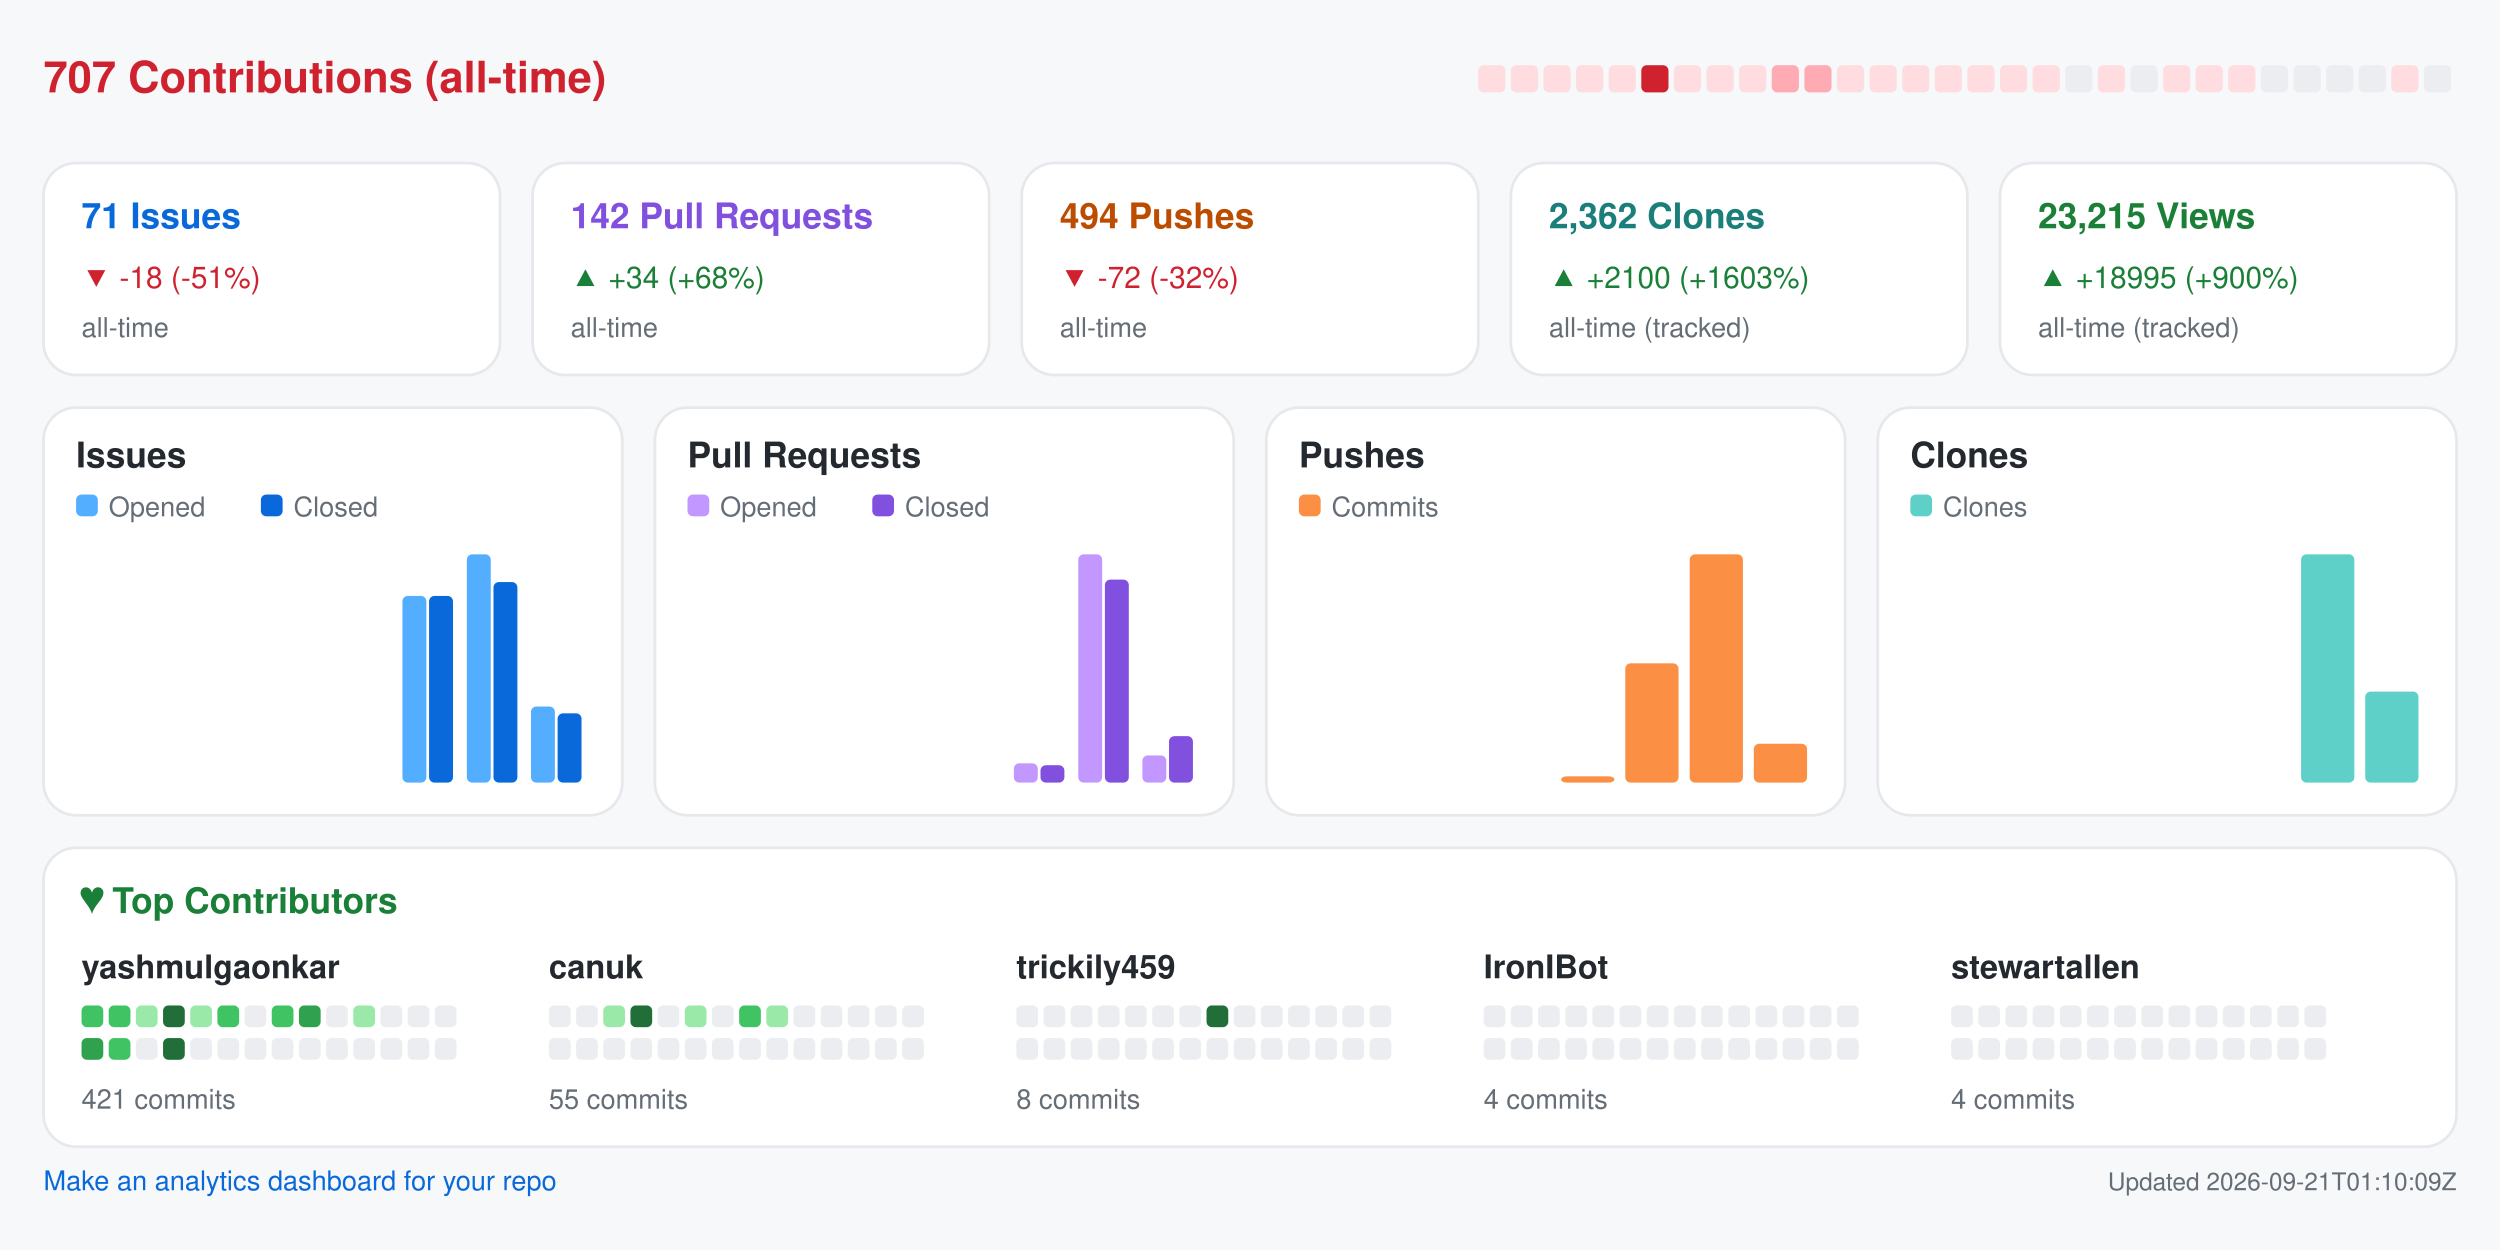
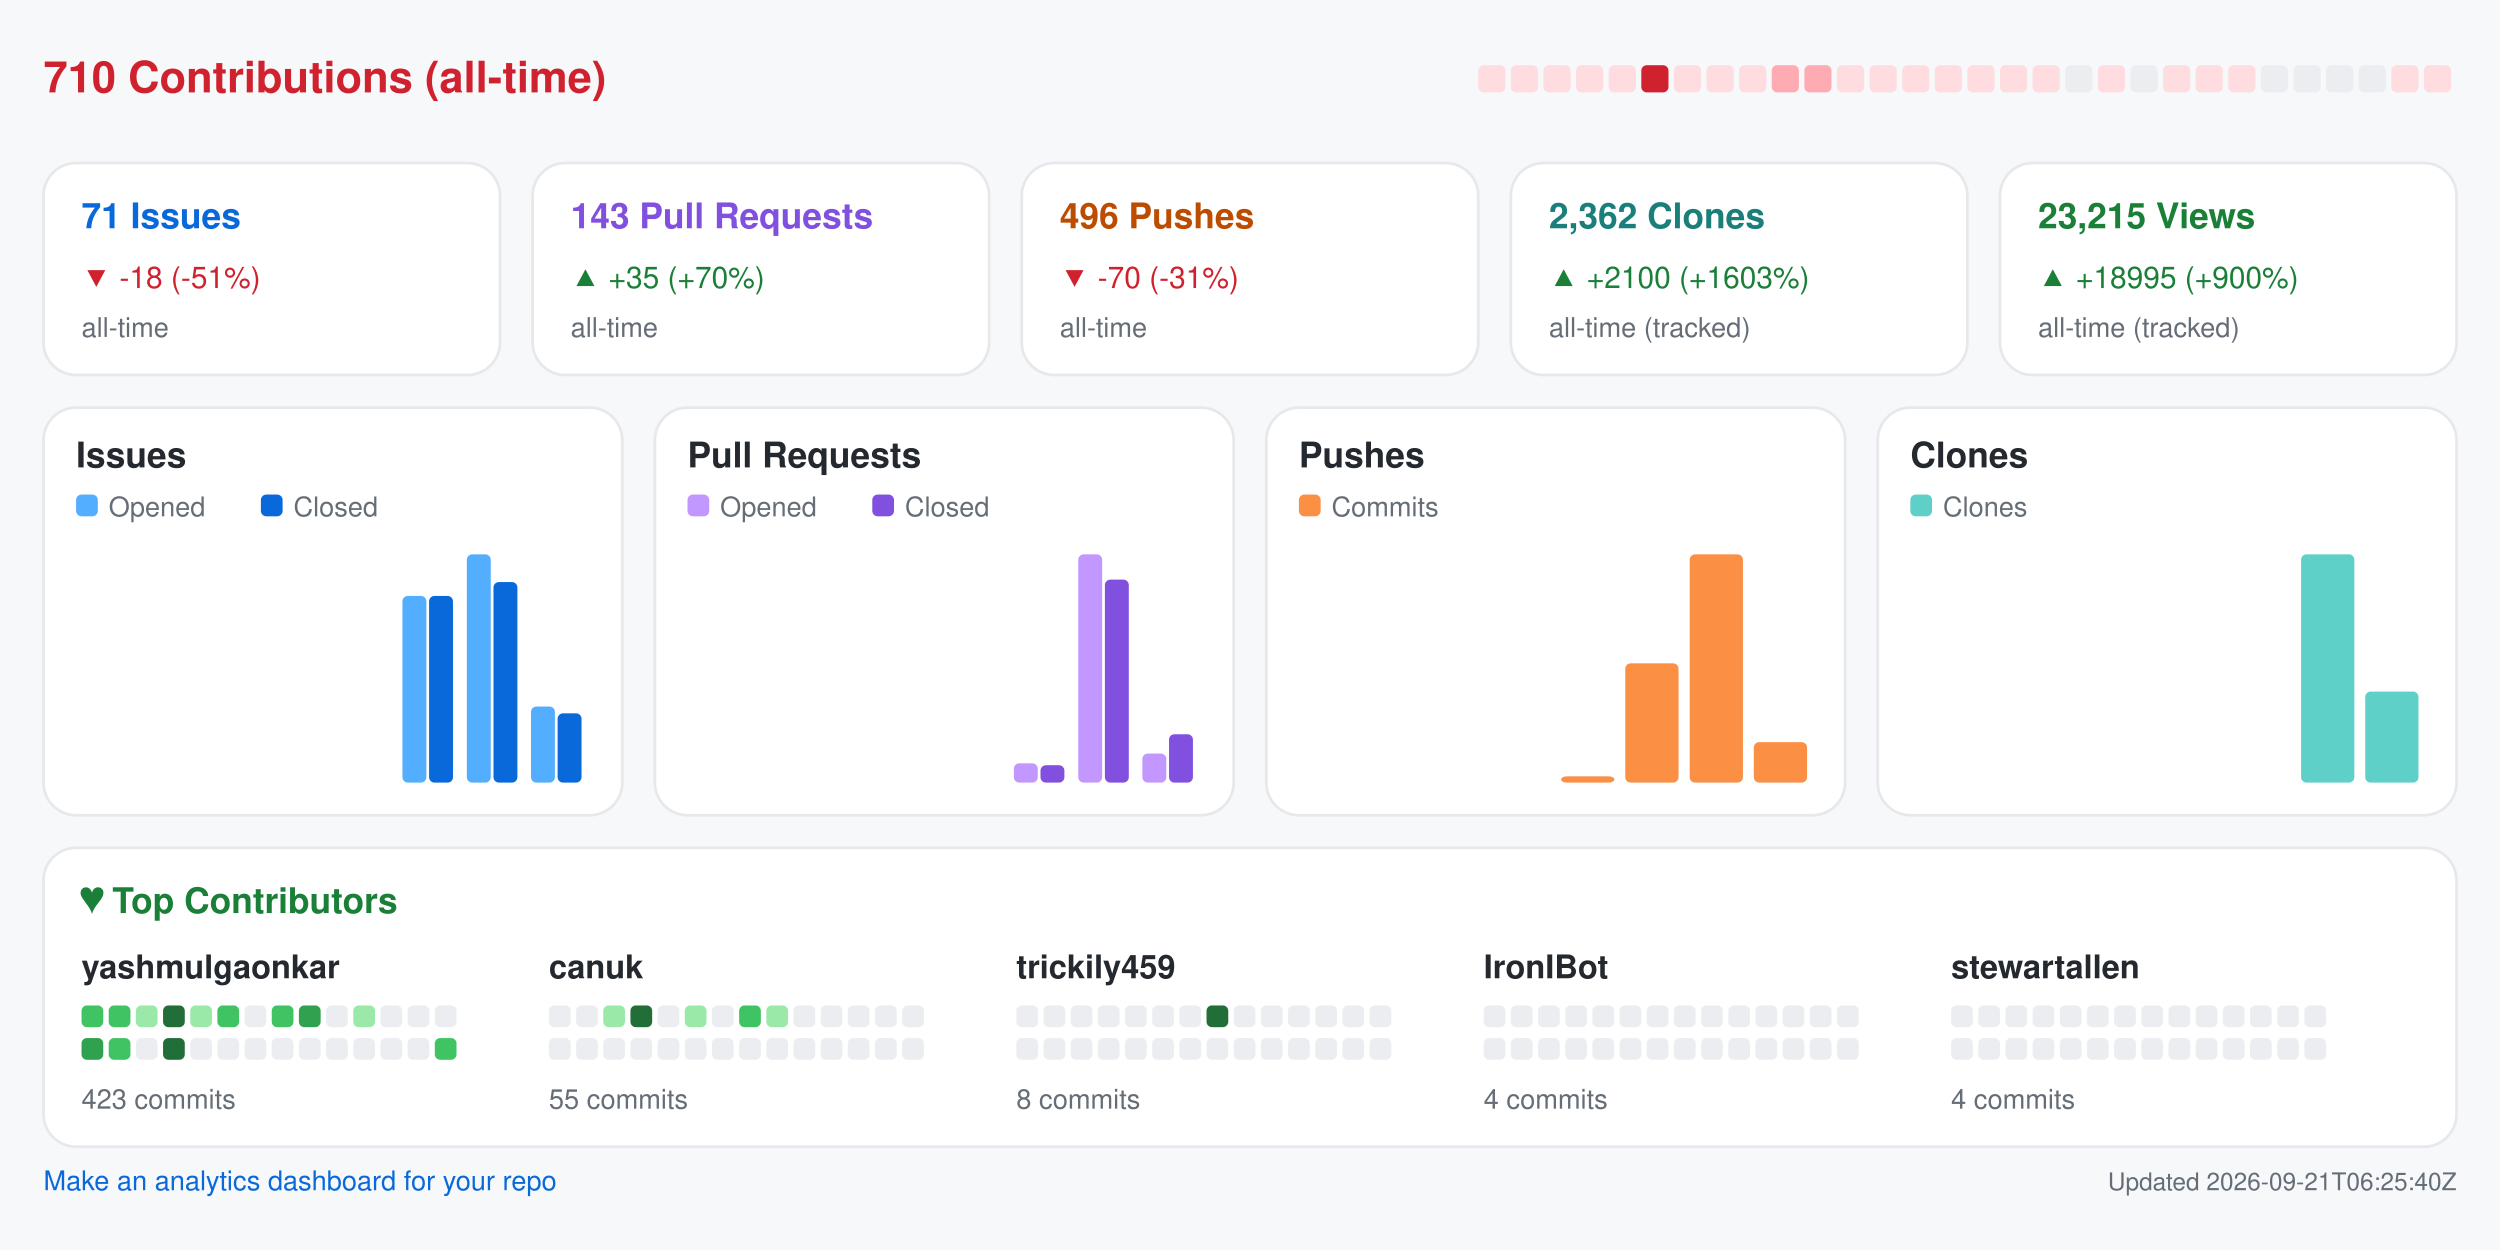
<svg xmlns="http://www.w3.org/2000/svg" width="920" height="460" viewBox="0 0 920 460" role="img" aria-label="Repository analytics for yashmulgaonkar/FlightScnr_Pi">
  <rect x="0.0" y="0.0" width="920.0" height="460.0" rx="0" fill="#f6f8fa" />
-   <text x="16.0" y="34.0" fill="#cf222e" font-size="16" font-family="-apple-system,BlinkMacSystemFont,Segoe UI,Helvetica,Arial,sans-serif" font-weight="600" text-anchor="start">707 Contributions (all-time)</text>
+   <text x="16.0" y="34.0" fill="#cf222e" font-size="16" font-family="-apple-system,BlinkMacSystemFont,Segoe UI,Helvetica,Arial,sans-serif" font-weight="600" text-anchor="start">710 Contributions (all-time)</text>
  <rect x="544.0" y="24.0" width="10.0" height="10.0" rx="2" fill="#ffdce0" />
  <rect x="556.0" y="24.0" width="10.0" height="10.0" rx="2" fill="#ffdce0" />
  <rect x="568.0" y="24.0" width="10.0" height="10.0" rx="2" fill="#ffdce0" />
  <rect x="580.0" y="24.0" width="10.0" height="10.0" rx="2" fill="#ffdce0" />
  <rect x="592.0" y="24.0" width="10.0" height="10.0" rx="2" fill="#ffdce0" />
  <rect x="604.0" y="24.0" width="10.0" height="10.0" rx="2" fill="#cf222e" />
  <rect x="616.0" y="24.0" width="10.0" height="10.0" rx="2" fill="#ffdce0" />
  <rect x="628.0" y="24.0" width="10.0" height="10.0" rx="2" fill="#ffdce0" />
  <rect x="640.0" y="24.0" width="10.0" height="10.0" rx="2" fill="#ffdce0" />
  <rect x="652.0" y="24.0" width="10.0" height="10.0" rx="2" fill="#ffabb3" />
  <rect x="664.0" y="24.0" width="10.0" height="10.0" rx="2" fill="#ffabb3" />
  <rect x="676.0" y="24.0" width="10.0" height="10.0" rx="2" fill="#ffdce0" />
  <rect x="688.0" y="24.0" width="10.0" height="10.0" rx="2" fill="#ffdce0" />
  <rect x="700.0" y="24.0" width="10.0" height="10.0" rx="2" fill="#ffdce0" />
  <rect x="712.0" y="24.0" width="10.0" height="10.0" rx="2" fill="#ffdce0" />
  <rect x="724.0" y="24.0" width="10.0" height="10.0" rx="2" fill="#ffdce0" />
  <rect x="736.0" y="24.0" width="10.0" height="10.0" rx="2" fill="#ffdce0" />
  <rect x="748.0" y="24.0" width="10.0" height="10.0" rx="2" fill="#ffdce0" />
  <rect x="760.0" y="24.0" width="10.0" height="10.0" rx="2" fill="#ebedf0" />
  <rect x="772.0" y="24.0" width="10.0" height="10.0" rx="2" fill="#ffdce0" />
  <rect x="784.0" y="24.0" width="10.0" height="10.0" rx="2" fill="#ebedf0" />
  <rect x="796.0" y="24.0" width="10.0" height="10.0" rx="2" fill="#ffdce0" />
  <rect x="808.0" y="24.0" width="10.0" height="10.0" rx="2" fill="#ffdce0" />
  <rect x="820.0" y="24.0" width="10.0" height="10.0" rx="2" fill="#ffdce0" />
  <rect x="832.0" y="24.0" width="10.0" height="10.0" rx="2" fill="#ebedf0" />
  <rect x="844.0" y="24.0" width="10.0" height="10.0" rx="2" fill="#ebedf0" />
  <rect x="856.0" y="24.0" width="10.0" height="10.0" rx="2" fill="#ebedf0" />
  <rect x="868.0" y="24.0" width="10.0" height="10.0" rx="2" fill="#ebedf0" />
  <rect x="880.0" y="24.0" width="10.0" height="10.0" rx="2" fill="#ffdce0" />
-   <rect x="892.0" y="24.0" width="10.0" height="10.0" rx="2" fill="#ebedf0" />
+   <rect x="892.0" y="24.0" width="10.0" height="10.0" rx="2" fill="#ffdce0" />
  <rect x="16.0" y="60.0" width="168.0" height="78.0" rx="12" fill="#ffffff" stroke="#e6e8eb" />
  <text x="30.0" y="84.0" fill="#0969da" font-size="13" font-family="-apple-system,BlinkMacSystemFont,Segoe UI,Helvetica,Arial,sans-serif" font-weight="600" text-anchor="start">71 Issues</text>
  <text x="30.0" y="106.0" fill="#cf222e" font-size="11" font-family="-apple-system,BlinkMacSystemFont,Segoe UI,Helvetica,Arial,sans-serif" font-weight="400" text-anchor="start">▼ -18 (-51%)</text>
  <text x="30.0" y="124.0" fill="#656d76" font-size="10" font-family="-apple-system,BlinkMacSystemFont,Segoe UI,Helvetica,Arial,sans-serif" font-weight="400" text-anchor="start">all-time</text>
  <rect x="196.0" y="60.0" width="168.0" height="78.0" rx="12" fill="#ffffff" stroke="#e6e8eb" />
-   <text x="210.0" y="84.0" fill="#8250df" font-size="13" font-family="-apple-system,BlinkMacSystemFont,Segoe UI,Helvetica,Arial,sans-serif" font-weight="600" text-anchor="start">142 Pull Requests</text>
-   <text x="210.0" y="106.0" fill="#1a7f37" font-size="11" font-family="-apple-system,BlinkMacSystemFont,Segoe UI,Helvetica,Arial,sans-serif" font-weight="400" text-anchor="start">▲ +34 (+68%)</text>
+   <text x="210.0" y="84.0" fill="#8250df" font-size="13" font-family="-apple-system,BlinkMacSystemFont,Segoe UI,Helvetica,Arial,sans-serif" font-weight="600" text-anchor="start">143 Pull Requests</text>
+   <text x="210.0" y="106.0" fill="#1a7f37" font-size="11" font-family="-apple-system,BlinkMacSystemFont,Segoe UI,Helvetica,Arial,sans-serif" font-weight="400" text-anchor="start">▲ +35 (+70%)</text>
  <text x="210.0" y="124.0" fill="#656d76" font-size="10" font-family="-apple-system,BlinkMacSystemFont,Segoe UI,Helvetica,Arial,sans-serif" font-weight="400" text-anchor="start">all-time</text>
  <rect x="376.0" y="60.0" width="168.0" height="78.0" rx="12" fill="#ffffff" stroke="#e6e8eb" />
-   <text x="390.0" y="84.0" fill="#bc4c00" font-size="13" font-family="-apple-system,BlinkMacSystemFont,Segoe UI,Helvetica,Arial,sans-serif" font-weight="600" text-anchor="start">494 Pushes</text>
-   <text x="390.0" y="106.0" fill="#cf222e" font-size="11" font-family="-apple-system,BlinkMacSystemFont,Segoe UI,Helvetica,Arial,sans-serif" font-weight="400" text-anchor="start">▼ -72 (-32%)</text>
+   <text x="390.0" y="84.0" fill="#bc4c00" font-size="13" font-family="-apple-system,BlinkMacSystemFont,Segoe UI,Helvetica,Arial,sans-serif" font-weight="600" text-anchor="start">496 Pushes</text>
+   <text x="390.0" y="106.0" fill="#cf222e" font-size="11" font-family="-apple-system,BlinkMacSystemFont,Segoe UI,Helvetica,Arial,sans-serif" font-weight="400" text-anchor="start">▼ -70 (-31%)</text>
  <text x="390.0" y="124.0" fill="#656d76" font-size="10" font-family="-apple-system,BlinkMacSystemFont,Segoe UI,Helvetica,Arial,sans-serif" font-weight="400" text-anchor="start">all-time</text>
  <rect x="556.0" y="60.0" width="168.0" height="78.0" rx="12" fill="#ffffff" stroke="#e6e8eb" />
  <text x="570.0" y="84.0" fill="#1a7f7a" font-size="13" font-family="-apple-system,BlinkMacSystemFont,Segoe UI,Helvetica,Arial,sans-serif" font-weight="600" text-anchor="start">2,362 Clones</text>
  <text x="570.0" y="106.0" fill="#1a7f37" font-size="11" font-family="-apple-system,BlinkMacSystemFont,Segoe UI,Helvetica,Arial,sans-serif" font-weight="400" text-anchor="start">▲ +2100 (+1603%)</text>
  <text x="570.0" y="124.0" fill="#656d76" font-size="10" font-family="-apple-system,BlinkMacSystemFont,Segoe UI,Helvetica,Arial,sans-serif" font-weight="400" text-anchor="start">all-time (tracked)</text>
  <rect x="736.0" y="60.0" width="168.0" height="78.0" rx="12" fill="#ffffff" stroke="#e6e8eb" />
  <text x="750.0" y="84.0" fill="#1a7f37" font-size="13" font-family="-apple-system,BlinkMacSystemFont,Segoe UI,Helvetica,Arial,sans-serif" font-weight="600" text-anchor="start">23,215 Views</text>
  <text x="750.0" y="106.0" fill="#1a7f37" font-size="11" font-family="-apple-system,BlinkMacSystemFont,Segoe UI,Helvetica,Arial,sans-serif" font-weight="400" text-anchor="start">▲ +18995 (+900%)</text>
  <text x="750.0" y="124.0" fill="#656d76" font-size="10" font-family="-apple-system,BlinkMacSystemFont,Segoe UI,Helvetica,Arial,sans-serif" font-weight="400" text-anchor="start">all-time (tracked)</text>
  <rect x="16.0" y="150.0" width="213.0" height="150.0" rx="12" fill="#ffffff" stroke="#e6e8eb" />
  <text x="28.0" y="172.0" fill="#24292f" font-size="13" font-family="-apple-system,BlinkMacSystemFont,Segoe UI,Helvetica,Arial,sans-serif" font-weight="600" text-anchor="start">Issues</text>
  <rect x="28.0" y="182.0" width="8.0" height="8.0" rx="2" fill="#54aeff" />
  <text x="40.0" y="190.0" fill="#656d76" font-size="10" font-family="-apple-system,BlinkMacSystemFont,Segoe UI,Helvetica,Arial,sans-serif" font-weight="400" text-anchor="start">Opened</text>
  <rect x="96.0" y="182.0" width="8.0" height="8.0" rx="2" fill="#0969da" />
  <text x="108.0" y="190.0" fill="#656d76" font-size="10" font-family="-apple-system,BlinkMacSystemFont,Segoe UI,Helvetica,Arial,sans-serif" font-weight="400" text-anchor="start">Closed</text>
  <rect x="30.0" y="288.0" width="8.8" height="0.0" rx="2" fill="#54aeff" />
  <rect x="39.8" y="288.0" width="8.8" height="0.0" rx="2" fill="#0969da" />
  <rect x="53.6" y="288.0" width="8.8" height="0.0" rx="2" fill="#54aeff" />
  <rect x="63.4" y="288.0" width="8.8" height="0.0" rx="2" fill="#0969da" />
  <rect x="77.2" y="288.0" width="8.8" height="0.0" rx="2" fill="#54aeff" />
  <rect x="87.1" y="288.0" width="8.8" height="0.0" rx="2" fill="#0969da" />
  <rect x="100.9" y="288.0" width="8.8" height="0.0" rx="2" fill="#54aeff" />
  <rect x="110.7" y="288.0" width="8.8" height="0.0" rx="2" fill="#0969da" />
  <rect x="124.5" y="288.0" width="8.8" height="0.0" rx="2" fill="#54aeff" />
  <rect x="134.3" y="288.0" width="8.8" height="0.0" rx="2" fill="#0969da" />
  <rect x="148.1" y="219.3" width="8.8" height="68.7" rx="2" fill="#54aeff" />
  <rect x="157.9" y="219.3" width="8.8" height="68.7" rx="2" fill="#0969da" />
  <rect x="171.8" y="204.0" width="8.8" height="84.0" rx="2" fill="#54aeff" />
  <rect x="181.6" y="214.2" width="8.8" height="73.8" rx="2" fill="#0969da" />
  <rect x="195.4" y="260.0" width="8.8" height="28.0" rx="2" fill="#54aeff" />
  <rect x="205.2" y="262.5" width="8.8" height="25.5" rx="2" fill="#0969da" />
  <rect x="241.0" y="150.0" width="213.0" height="150.0" rx="12" fill="#ffffff" stroke="#e6e8eb" />
  <text x="253.0" y="172.0" fill="#24292f" font-size="13" font-family="-apple-system,BlinkMacSystemFont,Segoe UI,Helvetica,Arial,sans-serif" font-weight="600" text-anchor="start">Pull Requests</text>
  <rect x="253.0" y="182.0" width="8.0" height="8.0" rx="2" fill="#c297ff" />
  <text x="265.0" y="190.0" fill="#656d76" font-size="10" font-family="-apple-system,BlinkMacSystemFont,Segoe UI,Helvetica,Arial,sans-serif" font-weight="400" text-anchor="start">Opened</text>
  <rect x="321.0" y="182.0" width="8.0" height="8.0" rx="2" fill="#8250df" />
  <text x="333.0" y="190.0" fill="#656d76" font-size="10" font-family="-apple-system,BlinkMacSystemFont,Segoe UI,Helvetica,Arial,sans-serif" font-weight="400" text-anchor="start">Closed</text>
  <rect x="255.0" y="288.0" width="8.8" height="0.0" rx="2" fill="#c297ff" />
  <rect x="264.8" y="288.0" width="8.8" height="0.0" rx="2" fill="#8250df" />
  <rect x="278.6" y="288.0" width="8.8" height="0.0" rx="2" fill="#c297ff" />
  <rect x="288.4" y="288.0" width="8.8" height="0.0" rx="2" fill="#8250df" />
  <rect x="302.2" y="288.0" width="8.8" height="0.0" rx="2" fill="#c297ff" />
  <rect x="312.1" y="288.0" width="8.8" height="0.0" rx="2" fill="#8250df" />
  <rect x="325.9" y="288.0" width="8.8" height="0.0" rx="2" fill="#c297ff" />
  <rect x="335.7" y="288.0" width="8.8" height="0.0" rx="2" fill="#8250df" />
  <rect x="349.5" y="288.0" width="8.8" height="0.0" rx="2" fill="#c297ff" />
  <rect x="359.3" y="288.0" width="8.8" height="0.0" rx="2" fill="#8250df" />
  <rect x="373.1" y="280.9" width="8.8" height="7.1" rx="2" fill="#c297ff" />
  <rect x="382.9" y="281.6" width="8.8" height="6.4" rx="2" fill="#8250df" />
  <rect x="396.8" y="204.0" width="8.8" height="84.0" rx="2" fill="#c297ff" />
  <rect x="406.6" y="213.3" width="8.8" height="74.7" rx="2" fill="#8250df" />
-   <rect x="420.4" y="278.0" width="8.8" height="10.0" rx="2" fill="#c297ff" />
-   <rect x="430.2" y="270.9" width="8.8" height="17.1" rx="2" fill="#8250df" />
+   <rect x="420.4" y="277.3" width="8.8" height="10.7" rx="2" fill="#c297ff" />
+   <rect x="430.2" y="270.2" width="8.8" height="17.8" rx="2" fill="#8250df" />
  <rect x="466.0" y="150.0" width="213.0" height="150.0" rx="12" fill="#ffffff" stroke="#e6e8eb" />
  <text x="478.0" y="172.0" fill="#24292f" font-size="13" font-family="-apple-system,BlinkMacSystemFont,Segoe UI,Helvetica,Arial,sans-serif" font-weight="600" text-anchor="start">Pushes</text>
  <rect x="478.0" y="182.0" width="8.0" height="8.0" rx="2" fill="#fb8f44" />
  <text x="490.0" y="190.0" fill="#656d76" font-size="10" font-family="-apple-system,BlinkMacSystemFont,Segoe UI,Helvetica,Arial,sans-serif" font-weight="400" text-anchor="start">Commits</text>
  <rect x="480.0" y="288.0" width="19.6" height="0.0" rx="2" fill="#fb8f44" />
  <rect x="503.6" y="288.0" width="19.6" height="0.0" rx="2" fill="#fb8f44" />
  <rect x="527.2" y="288.0" width="19.6" height="0.0" rx="2" fill="#fb8f44" />
  <rect x="550.9" y="288.0" width="19.6" height="0.0" rx="2" fill="#fb8f44" />
  <rect x="574.5" y="285.7" width="19.6" height="2.3" rx="2" fill="#fb8f44" />
  <rect x="598.1" y="244.1" width="19.6" height="43.9" rx="2" fill="#fb8f44" />
  <rect x="621.8" y="204.0" width="19.6" height="84.0" rx="2" fill="#fb8f44" />
-   <rect x="645.4" y="273.7" width="19.6" height="14.3" rx="2" fill="#fb8f44" />
+   <rect x="645.4" y="273.1" width="19.6" height="14.9" rx="2" fill="#fb8f44" />
  <rect x="691.0" y="150.0" width="213.0" height="150.0" rx="12" fill="#ffffff" stroke="#e6e8eb" />
  <text x="703.0" y="172.0" fill="#24292f" font-size="13" font-family="-apple-system,BlinkMacSystemFont,Segoe UI,Helvetica,Arial,sans-serif" font-weight="600" text-anchor="start">Clones</text>
  <rect x="703.0" y="182.0" width="8.0" height="8.0" rx="2" fill="#5fd0c8" />
  <text x="715.0" y="190.0" fill="#656d76" font-size="10" font-family="-apple-system,BlinkMacSystemFont,Segoe UI,Helvetica,Arial,sans-serif" font-weight="400" text-anchor="start">Clones</text>
  <rect x="705.0" y="288.0" width="19.6" height="0.0" rx="2" fill="#5fd0c8" />
  <rect x="728.6" y="288.0" width="19.6" height="0.0" rx="2" fill="#5fd0c8" />
  <rect x="752.2" y="288.0" width="19.6" height="0.0" rx="2" fill="#5fd0c8" />
  <rect x="775.9" y="288.0" width="19.6" height="0.0" rx="2" fill="#5fd0c8" />
  <rect x="799.5" y="288.0" width="19.6" height="0.0" rx="2" fill="#5fd0c8" />
  <rect x="823.1" y="288.0" width="19.6" height="0.0" rx="2" fill="#5fd0c8" />
  <rect x="846.8" y="204.0" width="19.6" height="84.0" rx="2" fill="#5fd0c8" />
  <rect x="870.4" y="254.5" width="19.6" height="33.5" rx="2" fill="#5fd0c8" />
  <rect x="16.0" y="312.0" width="888.0" height="110.0" rx="12" fill="#ffffff" stroke="#e6e8eb" />
  <text x="30.0" y="336.0" fill="#1a7f37" font-size="13" font-family="-apple-system,BlinkMacSystemFont,Segoe UI,Helvetica,Arial,sans-serif" font-weight="600" text-anchor="start">♥  Top Contributors</text>
  <text x="30.0" y="360.0" fill="#24292f" font-size="12" font-family="-apple-system,BlinkMacSystemFont,Segoe UI,Helvetica,Arial,sans-serif" font-weight="600" text-anchor="start">yashmulgaonkar</text>
  <rect x="30.0" y="370.0" width="8.0" height="8.0" rx="2" fill="#40c463" />
  <rect x="40.0" y="370.0" width="8.0" height="8.0" rx="2" fill="#40c463" />
  <rect x="50.0" y="370.0" width="8.0" height="8.0" rx="2" fill="#9be9a8" />
  <rect x="60.0" y="370.0" width="8.0" height="8.0" rx="2" fill="#216e39" />
  <rect x="70.0" y="370.0" width="8.0" height="8.0" rx="2" fill="#9be9a8" />
  <rect x="80.0" y="370.0" width="8.0" height="8.0" rx="2" fill="#40c463" />
  <rect x="90.0" y="370.0" width="8.0" height="8.0" rx="2" fill="#ebedf0" />
  <rect x="100.0" y="370.0" width="8.0" height="8.0" rx="2" fill="#40c463" />
  <rect x="110.0" y="370.0" width="8.0" height="8.0" rx="2" fill="#30a14e" />
  <rect x="120.0" y="370.0" width="8.0" height="8.0" rx="2" fill="#ebedf0" />
  <rect x="130.0" y="370.0" width="8.0" height="8.0" rx="2" fill="#9be9a8" />
  <rect x="140.0" y="370.0" width="8.0" height="8.0" rx="2" fill="#ebedf0" />
  <rect x="150.0" y="370.0" width="8.0" height="8.0" rx="2" fill="#ebedf0" />
  <rect x="160.0" y="370.0" width="8.0" height="8.0" rx="2" fill="#ebedf0" />
  <rect x="30.0" y="382.0" width="8.0" height="8.0" rx="2" fill="#30a14e" />
  <rect x="40.0" y="382.0" width="8.0" height="8.0" rx="2" fill="#40c463" />
  <rect x="50.0" y="382.0" width="8.0" height="8.0" rx="2" fill="#ebedf0" />
  <rect x="60.0" y="382.0" width="8.0" height="8.0" rx="2" fill="#216e39" />
  <rect x="70.0" y="382.0" width="8.0" height="8.0" rx="2" fill="#ebedf0" />
  <rect x="80.0" y="382.0" width="8.0" height="8.0" rx="2" fill="#ebedf0" />
  <rect x="90.0" y="382.0" width="8.0" height="8.0" rx="2" fill="#ebedf0" />
  <rect x="100.0" y="382.0" width="8.0" height="8.0" rx="2" fill="#ebedf0" />
  <rect x="110.0" y="382.0" width="8.0" height="8.0" rx="2" fill="#ebedf0" />
  <rect x="120.0" y="382.0" width="8.0" height="8.0" rx="2" fill="#ebedf0" />
  <rect x="130.0" y="382.0" width="8.0" height="8.0" rx="2" fill="#ebedf0" />
  <rect x="140.0" y="382.0" width="8.0" height="8.0" rx="2" fill="#ebedf0" />
  <rect x="150.0" y="382.0" width="8.0" height="8.0" rx="2" fill="#ebedf0" />
-   <rect x="160.0" y="382.0" width="8.0" height="8.0" rx="2" fill="#ebedf0" />
-   <text x="30.0" y="408.0" fill="#656d76" font-size="10" font-family="-apple-system,BlinkMacSystemFont,Segoe UI,Helvetica,Arial,sans-serif" font-weight="400" text-anchor="start">421 commits</text>
+   <rect x="160.0" y="382.0" width="8.0" height="8.0" rx="2" fill="#40c463" />
+   <text x="30.0" y="408.0" fill="#656d76" font-size="10" font-family="-apple-system,BlinkMacSystemFont,Segoe UI,Helvetica,Arial,sans-serif" font-weight="400" text-anchor="start">423 commits</text>
  <text x="202.0" y="360.0" fill="#24292f" font-size="12" font-family="-apple-system,BlinkMacSystemFont,Segoe UI,Helvetica,Arial,sans-serif" font-weight="600" text-anchor="start">canuk</text>
  <rect x="202.0" y="370.0" width="8.0" height="8.0" rx="2" fill="#ebedf0" />
  <rect x="212.0" y="370.0" width="8.0" height="8.0" rx="2" fill="#ebedf0" />
  <rect x="222.0" y="370.0" width="8.0" height="8.0" rx="2" fill="#9be9a8" />
  <rect x="232.0" y="370.0" width="8.0" height="8.0" rx="2" fill="#216e39" />
  <rect x="242.0" y="370.0" width="8.0" height="8.0" rx="2" fill="#ebedf0" />
  <rect x="252.0" y="370.0" width="8.0" height="8.0" rx="2" fill="#9be9a8" />
  <rect x="262.0" y="370.0" width="8.0" height="8.0" rx="2" fill="#ebedf0" />
  <rect x="272.0" y="370.0" width="8.0" height="8.0" rx="2" fill="#40c463" />
  <rect x="282.0" y="370.0" width="8.0" height="8.0" rx="2" fill="#9be9a8" />
  <rect x="292.0" y="370.0" width="8.0" height="8.0" rx="2" fill="#ebedf0" />
  <rect x="302.0" y="370.0" width="8.0" height="8.0" rx="2" fill="#ebedf0" />
  <rect x="312.0" y="370.0" width="8.0" height="8.0" rx="2" fill="#ebedf0" />
  <rect x="322.0" y="370.0" width="8.0" height="8.0" rx="2" fill="#ebedf0" />
  <rect x="332.0" y="370.0" width="8.0" height="8.0" rx="2" fill="#ebedf0" />
  <rect x="202.0" y="382.0" width="8.0" height="8.0" rx="2" fill="#ebedf0" />
  <rect x="212.0" y="382.0" width="8.0" height="8.0" rx="2" fill="#ebedf0" />
  <rect x="222.0" y="382.0" width="8.0" height="8.0" rx="2" fill="#ebedf0" />
  <rect x="232.0" y="382.0" width="8.0" height="8.0" rx="2" fill="#ebedf0" />
  <rect x="242.0" y="382.0" width="8.0" height="8.0" rx="2" fill="#ebedf0" />
  <rect x="252.0" y="382.0" width="8.0" height="8.0" rx="2" fill="#ebedf0" />
  <rect x="262.0" y="382.0" width="8.0" height="8.0" rx="2" fill="#ebedf0" />
  <rect x="272.0" y="382.0" width="8.0" height="8.0" rx="2" fill="#ebedf0" />
  <rect x="282.0" y="382.0" width="8.0" height="8.0" rx="2" fill="#ebedf0" />
  <rect x="292.0" y="382.0" width="8.0" height="8.0" rx="2" fill="#ebedf0" />
  <rect x="302.0" y="382.0" width="8.0" height="8.0" rx="2" fill="#ebedf0" />
  <rect x="312.0" y="382.0" width="8.0" height="8.0" rx="2" fill="#ebedf0" />
  <rect x="322.0" y="382.0" width="8.0" height="8.0" rx="2" fill="#ebedf0" />
  <rect x="332.0" y="382.0" width="8.0" height="8.0" rx="2" fill="#ebedf0" />
  <text x="202.0" y="408.0" fill="#656d76" font-size="10" font-family="-apple-system,BlinkMacSystemFont,Segoe UI,Helvetica,Arial,sans-serif" font-weight="400" text-anchor="start">55 commits</text>
  <text x="374.0" y="360.0" fill="#24292f" font-size="12" font-family="-apple-system,BlinkMacSystemFont,Segoe UI,Helvetica,Arial,sans-serif" font-weight="600" text-anchor="start">trickily459</text>
  <rect x="374.0" y="370.0" width="8.0" height="8.0" rx="2" fill="#ebedf0" />
  <rect x="384.0" y="370.0" width="8.0" height="8.0" rx="2" fill="#ebedf0" />
  <rect x="394.0" y="370.0" width="8.0" height="8.0" rx="2" fill="#ebedf0" />
  <rect x="404.0" y="370.0" width="8.0" height="8.0" rx="2" fill="#ebedf0" />
  <rect x="414.0" y="370.0" width="8.0" height="8.0" rx="2" fill="#ebedf0" />
  <rect x="424.0" y="370.0" width="8.0" height="8.0" rx="2" fill="#ebedf0" />
  <rect x="434.0" y="370.0" width="8.0" height="8.0" rx="2" fill="#ebedf0" />
  <rect x="444.0" y="370.0" width="8.0" height="8.0" rx="2" fill="#216e39" />
  <rect x="454.0" y="370.0" width="8.0" height="8.0" rx="2" fill="#ebedf0" />
  <rect x="464.0" y="370.0" width="8.0" height="8.0" rx="2" fill="#ebedf0" />
  <rect x="474.0" y="370.0" width="8.0" height="8.0" rx="2" fill="#ebedf0" />
  <rect x="484.0" y="370.0" width="8.0" height="8.0" rx="2" fill="#ebedf0" />
  <rect x="494.0" y="370.0" width="8.0" height="8.0" rx="2" fill="#ebedf0" />
  <rect x="504.0" y="370.0" width="8.0" height="8.0" rx="2" fill="#ebedf0" />
  <rect x="374.0" y="382.0" width="8.0" height="8.0" rx="2" fill="#ebedf0" />
  <rect x="384.0" y="382.0" width="8.0" height="8.0" rx="2" fill="#ebedf0" />
  <rect x="394.0" y="382.0" width="8.0" height="8.0" rx="2" fill="#ebedf0" />
  <rect x="404.0" y="382.0" width="8.0" height="8.0" rx="2" fill="#ebedf0" />
  <rect x="414.0" y="382.0" width="8.0" height="8.0" rx="2" fill="#ebedf0" />
  <rect x="424.0" y="382.0" width="8.0" height="8.0" rx="2" fill="#ebedf0" />
  <rect x="434.0" y="382.0" width="8.0" height="8.0" rx="2" fill="#ebedf0" />
  <rect x="444.0" y="382.0" width="8.0" height="8.0" rx="2" fill="#ebedf0" />
  <rect x="454.0" y="382.0" width="8.0" height="8.0" rx="2" fill="#ebedf0" />
  <rect x="464.0" y="382.0" width="8.0" height="8.0" rx="2" fill="#ebedf0" />
  <rect x="474.0" y="382.0" width="8.0" height="8.0" rx="2" fill="#ebedf0" />
  <rect x="484.0" y="382.0" width="8.0" height="8.0" rx="2" fill="#ebedf0" />
  <rect x="494.0" y="382.0" width="8.0" height="8.0" rx="2" fill="#ebedf0" />
  <rect x="504.0" y="382.0" width="8.0" height="8.0" rx="2" fill="#ebedf0" />
  <text x="374.0" y="408.0" fill="#656d76" font-size="10" font-family="-apple-system,BlinkMacSystemFont,Segoe UI,Helvetica,Arial,sans-serif" font-weight="400" text-anchor="start">8 commits</text>
  <text x="546.0" y="360.0" fill="#24292f" font-size="12" font-family="-apple-system,BlinkMacSystemFont,Segoe UI,Helvetica,Arial,sans-serif" font-weight="600" text-anchor="start">IronIBot</text>
  <rect x="546.0" y="370.0" width="8.0" height="8.0" rx="2" fill="#ebedf0" />
  <rect x="556.0" y="370.0" width="8.0" height="8.0" rx="2" fill="#ebedf0" />
  <rect x="566.0" y="370.0" width="8.0" height="8.0" rx="2" fill="#ebedf0" />
  <rect x="576.0" y="370.0" width="8.0" height="8.0" rx="2" fill="#ebedf0" />
  <rect x="586.0" y="370.0" width="8.0" height="8.0" rx="2" fill="#ebedf0" />
  <rect x="596.0" y="370.0" width="8.0" height="8.0" rx="2" fill="#ebedf0" />
  <rect x="606.0" y="370.0" width="8.0" height="8.0" rx="2" fill="#ebedf0" />
  <rect x="616.0" y="370.0" width="8.0" height="8.0" rx="2" fill="#ebedf0" />
  <rect x="626.0" y="370.0" width="8.0" height="8.0" rx="2" fill="#ebedf0" />
  <rect x="636.0" y="370.0" width="8.0" height="8.0" rx="2" fill="#ebedf0" />
  <rect x="646.0" y="370.0" width="8.0" height="8.0" rx="2" fill="#ebedf0" />
  <rect x="656.0" y="370.0" width="8.0" height="8.0" rx="2" fill="#ebedf0" />
  <rect x="666.0" y="370.0" width="8.0" height="8.0" rx="2" fill="#ebedf0" />
  <rect x="676.0" y="370.0" width="8.0" height="8.0" rx="2" fill="#ebedf0" />
  <rect x="546.0" y="382.0" width="8.0" height="8.0" rx="2" fill="#ebedf0" />
  <rect x="556.0" y="382.0" width="8.0" height="8.0" rx="2" fill="#ebedf0" />
  <rect x="566.0" y="382.0" width="8.0" height="8.0" rx="2" fill="#ebedf0" />
  <rect x="576.0" y="382.0" width="8.0" height="8.0" rx="2" fill="#ebedf0" />
  <rect x="586.0" y="382.0" width="8.0" height="8.0" rx="2" fill="#ebedf0" />
  <rect x="596.0" y="382.0" width="8.0" height="8.0" rx="2" fill="#ebedf0" />
  <rect x="606.0" y="382.0" width="8.0" height="8.0" rx="2" fill="#ebedf0" />
  <rect x="616.0" y="382.0" width="8.0" height="8.0" rx="2" fill="#ebedf0" />
  <rect x="626.0" y="382.0" width="8.0" height="8.0" rx="2" fill="#ebedf0" />
  <rect x="636.0" y="382.0" width="8.0" height="8.0" rx="2" fill="#ebedf0" />
  <rect x="646.0" y="382.0" width="8.0" height="8.0" rx="2" fill="#ebedf0" />
  <rect x="656.0" y="382.0" width="8.0" height="8.0" rx="2" fill="#ebedf0" />
  <rect x="666.0" y="382.0" width="8.0" height="8.0" rx="2" fill="#ebedf0" />
  <rect x="676.0" y="382.0" width="8.0" height="8.0" rx="2" fill="#ebedf0" />
  <text x="546.0" y="408.0" fill="#656d76" font-size="10" font-family="-apple-system,BlinkMacSystemFont,Segoe UI,Helvetica,Arial,sans-serif" font-weight="400" text-anchor="start">4 commits</text>
  <text x="718.0" y="360.0" fill="#24292f" font-size="12" font-family="-apple-system,BlinkMacSystemFont,Segoe UI,Helvetica,Arial,sans-serif" font-weight="600" text-anchor="start">stewartallen</text>
  <rect x="718.0" y="370.0" width="8.0" height="8.0" rx="2" fill="#ebedf0" />
  <rect x="728.0" y="370.0" width="8.0" height="8.0" rx="2" fill="#ebedf0" />
  <rect x="738.0" y="370.0" width="8.0" height="8.0" rx="2" fill="#ebedf0" />
  <rect x="748.0" y="370.0" width="8.0" height="8.0" rx="2" fill="#ebedf0" />
  <rect x="758.0" y="370.0" width="8.0" height="8.0" rx="2" fill="#ebedf0" />
  <rect x="768.0" y="370.0" width="8.0" height="8.0" rx="2" fill="#ebedf0" />
  <rect x="778.0" y="370.0" width="8.0" height="8.0" rx="2" fill="#ebedf0" />
  <rect x="788.0" y="370.0" width="8.0" height="8.0" rx="2" fill="#ebedf0" />
  <rect x="798.0" y="370.0" width="8.0" height="8.0" rx="2" fill="#ebedf0" />
  <rect x="808.0" y="370.0" width="8.0" height="8.0" rx="2" fill="#ebedf0" />
  <rect x="818.0" y="370.0" width="8.0" height="8.0" rx="2" fill="#ebedf0" />
  <rect x="828.0" y="370.0" width="8.0" height="8.0" rx="2" fill="#ebedf0" />
  <rect x="838.0" y="370.0" width="8.0" height="8.0" rx="2" fill="#ebedf0" />
  <rect x="848.0" y="370.0" width="8.0" height="8.0" rx="2" fill="#ebedf0" />
  <rect x="718.0" y="382.0" width="8.0" height="8.0" rx="2" fill="#ebedf0" />
  <rect x="728.0" y="382.0" width="8.0" height="8.0" rx="2" fill="#ebedf0" />
  <rect x="738.0" y="382.0" width="8.0" height="8.0" rx="2" fill="#ebedf0" />
  <rect x="748.0" y="382.0" width="8.0" height="8.0" rx="2" fill="#ebedf0" />
  <rect x="758.0" y="382.0" width="8.0" height="8.0" rx="2" fill="#ebedf0" />
  <rect x="768.0" y="382.0" width="8.0" height="8.0" rx="2" fill="#ebedf0" />
  <rect x="778.0" y="382.0" width="8.0" height="8.0" rx="2" fill="#ebedf0" />
  <rect x="788.0" y="382.0" width="8.0" height="8.0" rx="2" fill="#ebedf0" />
  <rect x="798.0" y="382.0" width="8.0" height="8.0" rx="2" fill="#ebedf0" />
  <rect x="808.0" y="382.0" width="8.0" height="8.0" rx="2" fill="#ebedf0" />
  <rect x="818.0" y="382.0" width="8.0" height="8.0" rx="2" fill="#ebedf0" />
  <rect x="828.0" y="382.0" width="8.0" height="8.0" rx="2" fill="#ebedf0" />
  <rect x="838.0" y="382.0" width="8.0" height="8.0" rx="2" fill="#ebedf0" />
  <rect x="848.0" y="382.0" width="8.0" height="8.0" rx="2" fill="#ebedf0" />
  <text x="718.0" y="408.0" fill="#656d76" font-size="10" font-family="-apple-system,BlinkMacSystemFont,Segoe UI,Helvetica,Arial,sans-serif" font-weight="400" text-anchor="start">4 commits</text>
  <a href="https://github.com/yashmulgaonkar/repo-analytics" target="_blank" rel="noopener noreferrer">
    <text x="16.0" y="438.0" fill="#0969da" font-size="10" font-family="-apple-system,BlinkMacSystemFont,Segoe UI,Helvetica,Arial,sans-serif" font-weight="400" text-anchor="start">Make an analytics dashboard for your repo</text>
  </a>
-   <text x="904.0" y="438.0" fill="#656d76" font-size="9" font-family="-apple-system,BlinkMacSystemFont,Segoe UI,Helvetica,Arial,sans-serif" font-weight="400" text-anchor="end">Updated 2026-09-21T01:10:09Z</text>
+   <text x="904.0" y="438.0" fill="#656d76" font-size="9" font-family="-apple-system,BlinkMacSystemFont,Segoe UI,Helvetica,Arial,sans-serif" font-weight="400" text-anchor="end">Updated 2026-09-21T06:25:40Z</text>
</svg>
